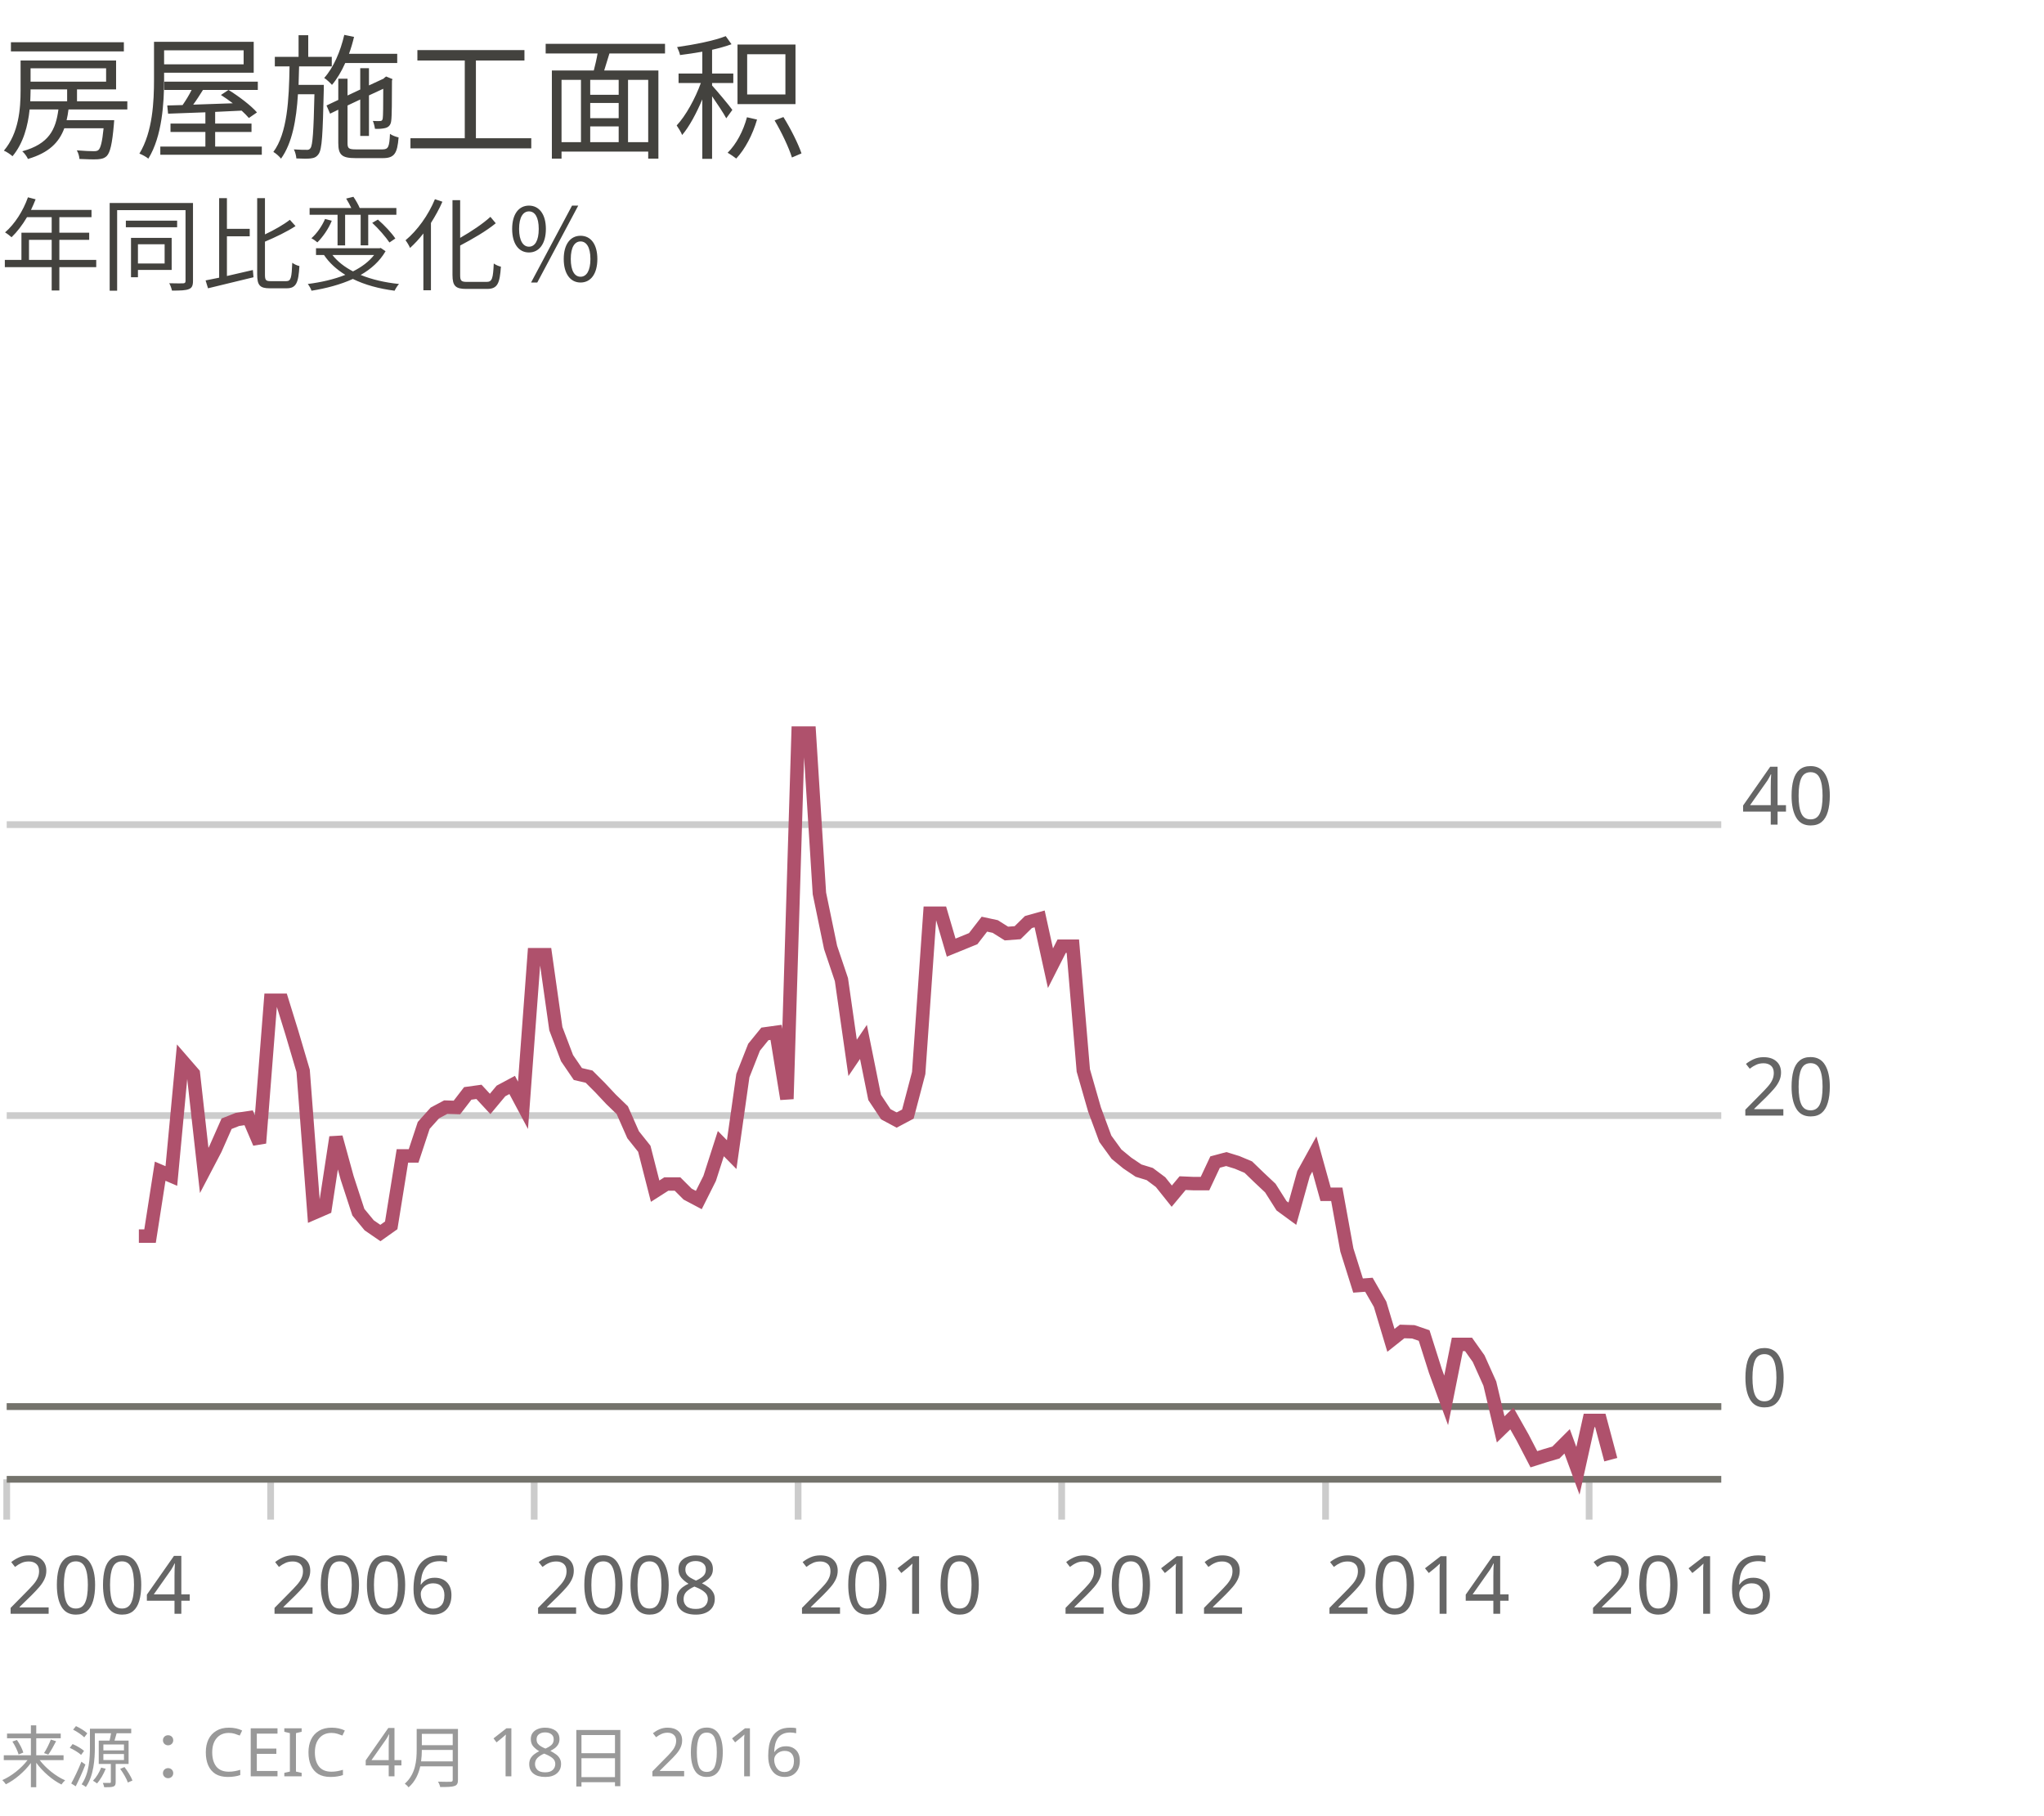
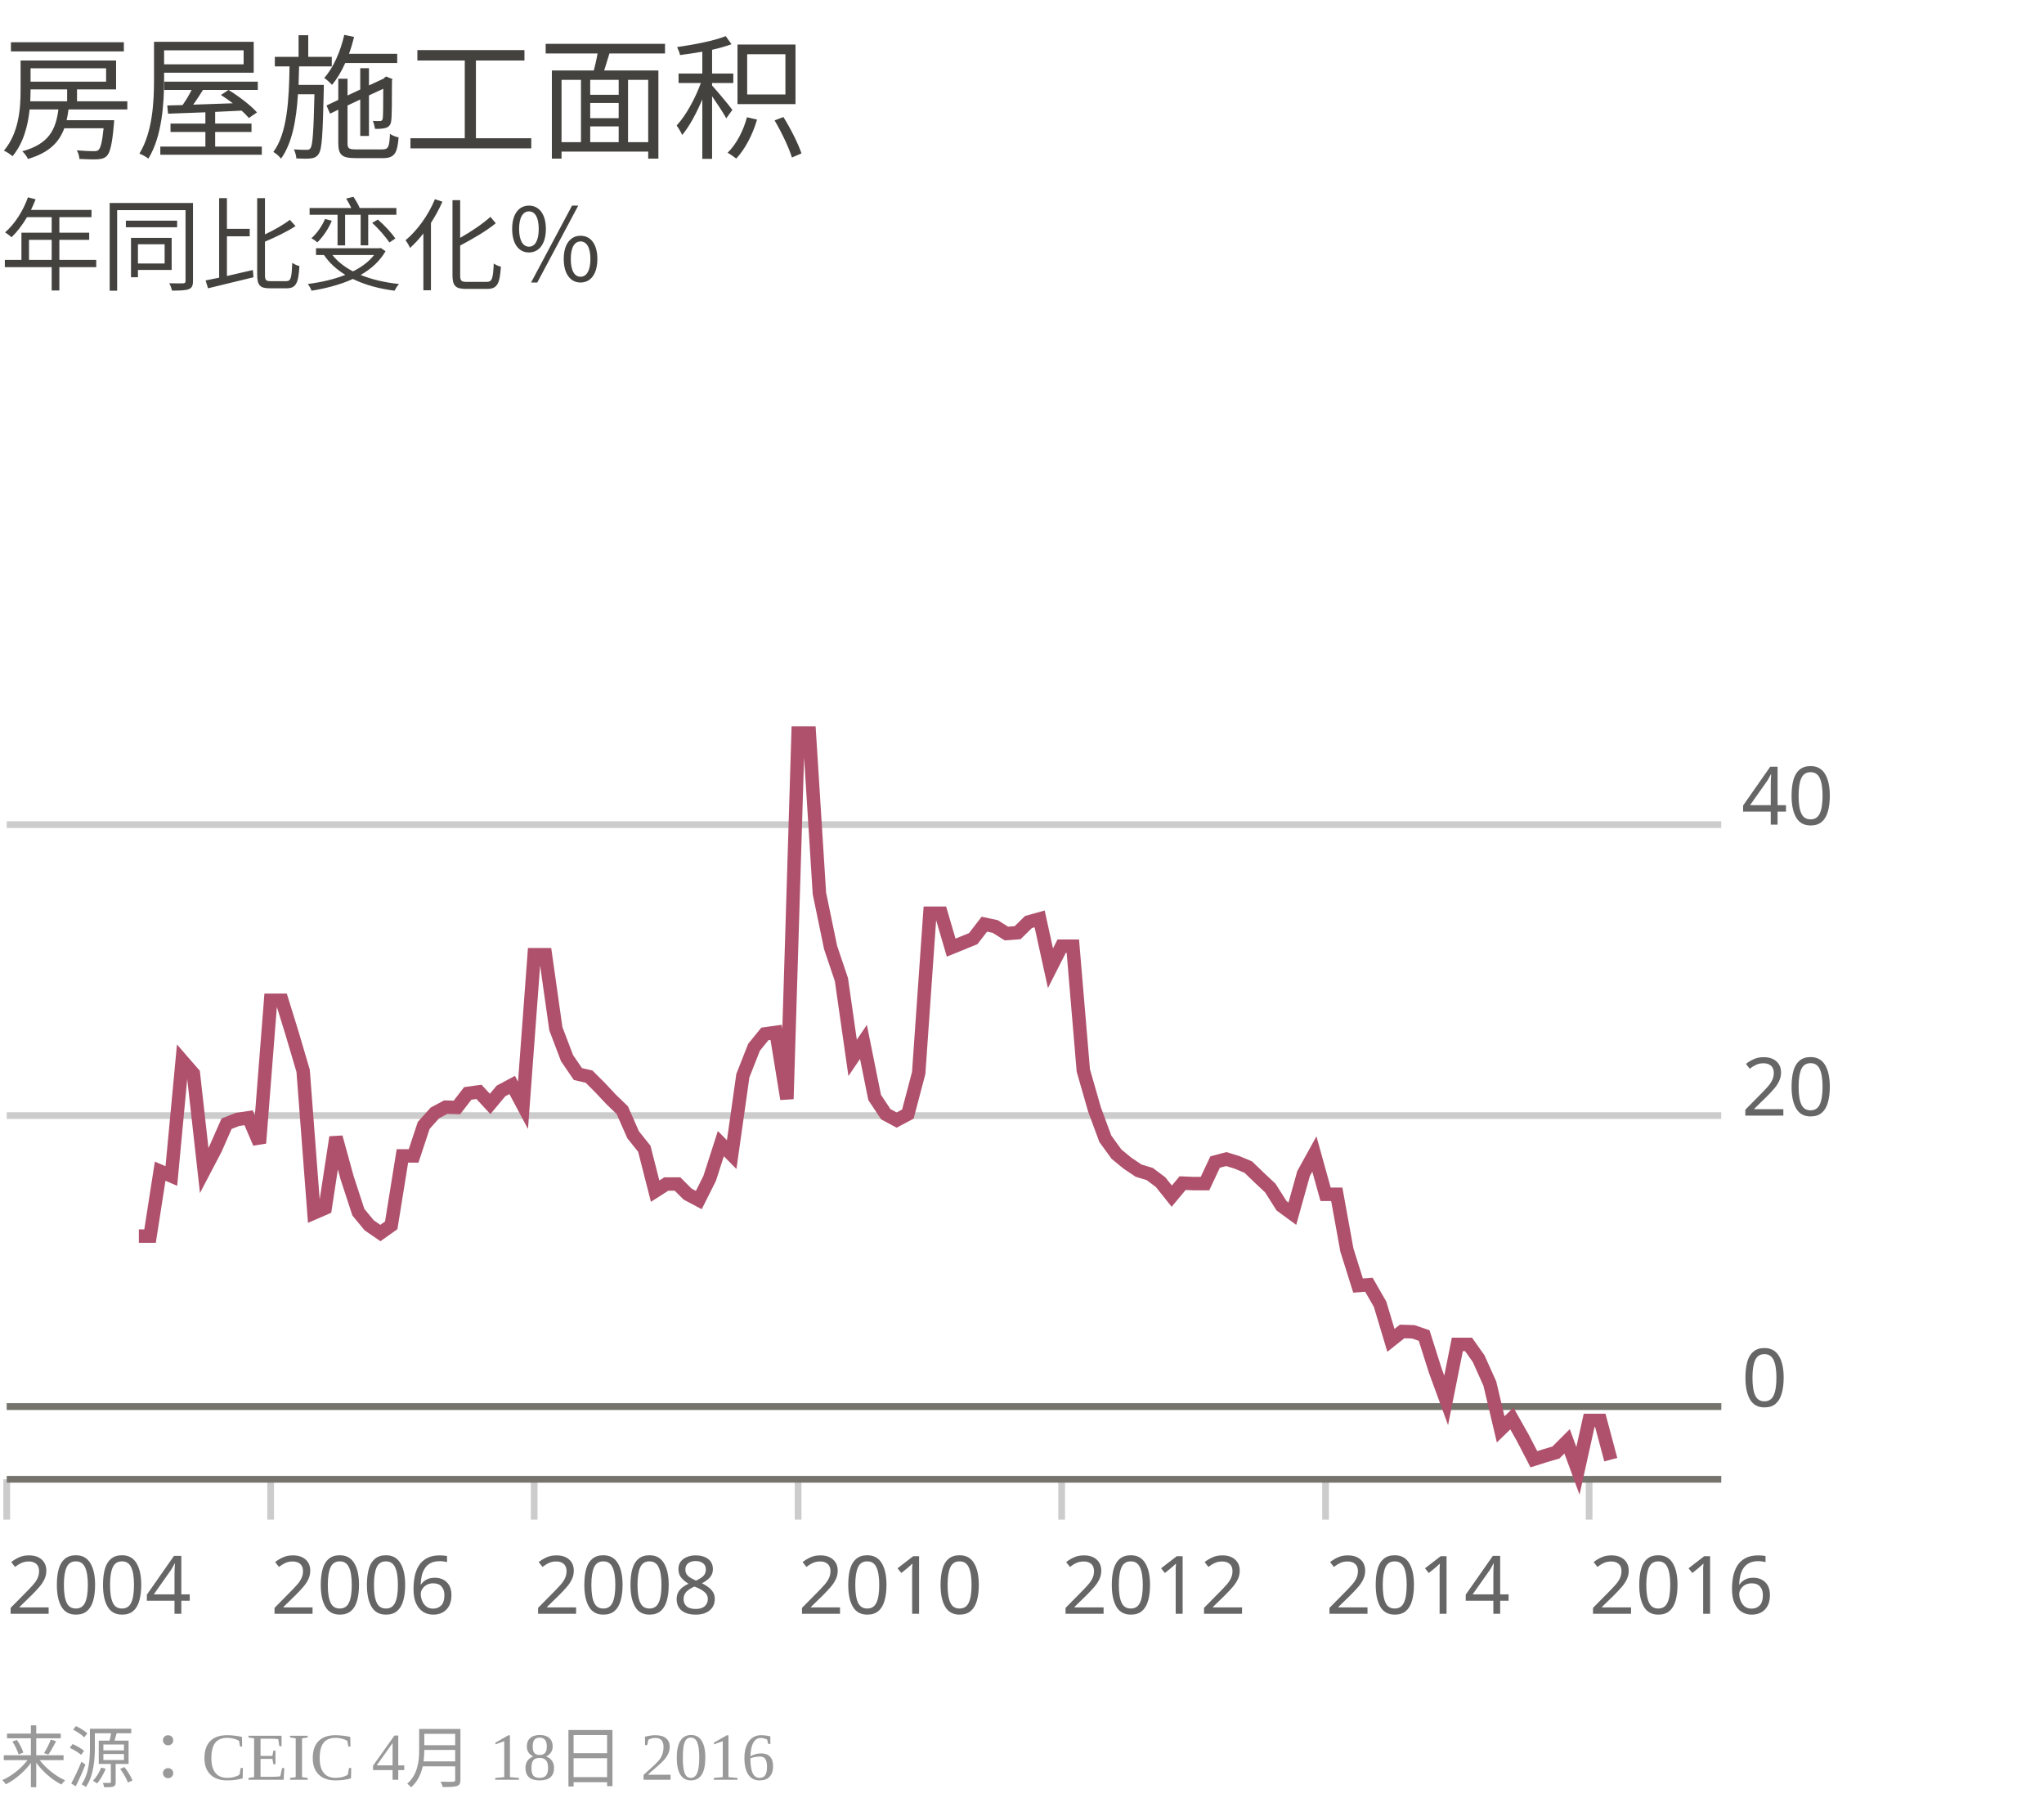
<svg xmlns="http://www.w3.org/2000/svg" viewBox="0 0 304 270">
-   <text class="chart-title" font-family="MetricWeb,sans-serif" fill="#43423e" font-size="20" y="22">房屋施工面积</text>
-   <text class="chart-subtitle" font-family="MetricWeb,sans-serif" fill="#43423e" font-size="15" y="42">年同比变化％</text>
-   <text class="chart-source" font-family="MetricWeb,sans-serif" font-size="10" fill-opacity="0.4" y="265">来源：CEIC 4月 18日 2016</text>
+   <text class="chart-title" fill="#43423e" font-size="20" y="22">房屋施工面积</text>
+   <text class="chart-subtitle" fill="#43423e" font-size="15" y="42">年同比变化％</text>
+   <text class="chart-source" font-size="10" fill-opacity="0.4" y="265">来源：CEIC 4月 18日 2016</text>
  <g transform="translate(1,100)">
    <g transform="translate(0,120)" class="x axis">
      <g class="tick" style="" transform="translate(0,0)">
        <line y2="6" x2="0" fill="none" stroke="#000" stroke-opacity="0.2" />
        <text dy="0" style="" y="20" x="0" font-family="MetricWeb,sans-serif" fill-opacity="0.6" font-size="12" text-anchor="start">2004</text>
      </g>
      <g class="tick" style="" transform="translate(39.25142,0)">
        <line y2="6" x2="0" fill="none" stroke="#000" stroke-opacity="0.2" />
        <text dy="0" style="" y="20" x="0" font-family="MetricWeb,sans-serif" fill-opacity="0.6" font-size="12" text-anchor="start">2006</text>
      </g>
      <g class="tick" style="" transform="translate(78.44915,0)">
        <line y2="6" x2="0" fill="none" stroke="#000" stroke-opacity="0.2" />
        <text dy="0" style="" y="20" x="0" font-family="MetricWeb,sans-serif" fill-opacity="0.6" font-size="12" text-anchor="start">2008</text>
      </g>
      <g class="tick" style="" transform="translate(117.7006,0)">
        <line y2="6" x2="0" fill="none" stroke="#000" stroke-opacity="0.2" />
        <text dy="0" style="" y="20" x="0" font-family="MetricWeb,sans-serif" fill-opacity="0.6" font-size="12" text-anchor="start">2010</text>
      </g>
      <g class="tick" style="" transform="translate(156.8983,0)">
        <line y2="6" x2="0" fill="none" stroke="#000" stroke-opacity="0.2" />
        <text dy="0" style="" y="20" x="0" font-family="MetricWeb,sans-serif" fill-opacity="0.6" font-size="12" text-anchor="start">2012</text>
      </g>
      <g class="tick" style="" transform="translate(196.1497,0)">
        <line y2="6" x2="0" fill="none" stroke="#000" stroke-opacity="0.2" />
        <text dy="0" style="" y="20" x="0" font-family="MetricWeb,sans-serif" fill-opacity="0.6" font-size="12" text-anchor="start">2014</text>
      </g>
      <g class="tick" style="" transform="translate(235.3474,0)">
        <line y2="6" x2="0" fill="none" stroke="#000" stroke-opacity="0.2" />
        <text dy="0" style="" y="20" x="0" font-family="MetricWeb,sans-serif" fill-opacity="0.6" font-size="12" text-anchor="start">2016</text>
      </g>
      <path class="domain" d="M0,0V0H255V0" fill="none" stroke="#74736c" />
    </g>
    <g transform="translate(255,0)" class="y axis">
      <g class="tick" style="" transform="translate(0,109.1818)">
        <line x2="-255" y2="0" fill="none" stroke="#000" stroke-opacity="0.2" />
        <text dy="0" style="text-anchor: start;" x="3" y="0" font-family="MetricWeb,sans-serif" fill-opacity="0.6" font-size="12">0</text>
      </g>
      <g class="tick" style="" transform="translate(0,65.90909)">
        <line x2="-255" y2="0" fill="none" stroke="#000" stroke-opacity="0.2" />
        <text dy="0" style="text-anchor: start;" x="3" y="0" font-family="MetricWeb,sans-serif" fill-opacity="0.6" font-size="12">20</text>
      </g>
      <g class="tick" style="" transform="translate(0,22.63636)">
        <line x2="-255" y2="0" fill="none" stroke="#000" stroke-opacity="0.2" />
        <text dy="0" style="text-anchor: start;" x="3" y="0" font-family="MetricWeb,sans-serif" fill-opacity="0.6" font-size="12">40</text>
      </g>
      <path class="domain" d="M-255,1H0V120H-255" fill="none" stroke="#000" stroke-opacity="0" />
      <line class="highlight-line" x1="0" x2="-255" y1="109.182" y2="109.182" fill="none" stroke="#74736c" />
    </g>
    <g>
      <path d="M19.653,83.83L21.317,83.83L22.821,74.179L24.485,74.892L26.096,57.748L27.761,59.666L29.371,74.067L31.036,70.888L32.701,67.118L34.311,66.482L35.976,66.235L37.587,69.997L39.251,48.757L40.916,48.757L42.419,53.611L44.084,59.251L45.695,80.389L47.359,79.667L48.97,69.131L50.635,75.185L52.299,80.276L53.91,82.228L55.575,83.374L57.186,82.232L58.85,71.906L60.515,71.906L62.018,67.369L63.683,65.511L65.294,64.653L66.958,64.704L68.569,62.61L70.234,62.379L71.898,64.178L73.509,62.245L75.174,61.354L76.785,64.38L78.449,41.984L80.114,41.984L81.671,52.986L83.335,57.365L84.946,59.728L86.611,60.115L88.222,61.724L89.886,63.497L91.551,65.104L93.162,68.755L94.826,70.842L96.437,77.148L98.102,76.085L99.766,76.085L101.27,77.587L102.934,78.468L104.545,75.254L106.21,70.078L107.821,71.714L109.485,59.965L111.15,55.743L112.761,53.761L114.425,53.531L116.036,63.438L117.701,9.02L119.365,9.02L120.869,32.865L122.533,40.91L124.144,45.688L125.809,57.326L127.419,54.95L129.084,63.21L130.749,65.713L132.359,66.576L134.024,65.689L135.635,59.577L137.299,35.81L138.964,35.81L140.467,40.93L142.132,40.253L143.743,39.595L145.407,37.442L147.018,37.789L148.683,38.835L150.347,38.71L151.958,37.125L153.623,36.658L155.234,43.992L156.898,40.716L158.563,40.716L160.12,59.201L161.785,65.002L163.395,69.36L165.06,71.651L166.671,72.975L168.335,74.093L170,74.602L171.611,75.806L173.275,77.89L174.886,75.954L176.551,76.026L178.215,76.026L179.719,72.82L181.383,72.374L182.994,72.871L184.659,73.57L186.27,75.126L187.934,76.69L189.599,79.321L191.21,80.5L192.874,74.536L194.485,71.621L196.15,77.611L197.814,77.611L199.318,85.897L200.982,91.187L202.593,91.067L204.258,93.967L205.869,99.337L207.533,98.014L209.198,98.067L210.809,98.616L212.473,103.858L214.084,108.26L215.749,99.937L217.413,99.937L218.917,102.059L220.581,105.77L222.192,112.575L223.857,110.957L225.467,113.81L227.132,117.018L228.797,116.49L230.407,116.018L232.072,114.352L233.683,118.738L235.347,111.243L237.012,111.243L238.569,117.083" stroke-width="2" fill="none" stroke="#af516c" />
    </g>
  </g>
</svg>
